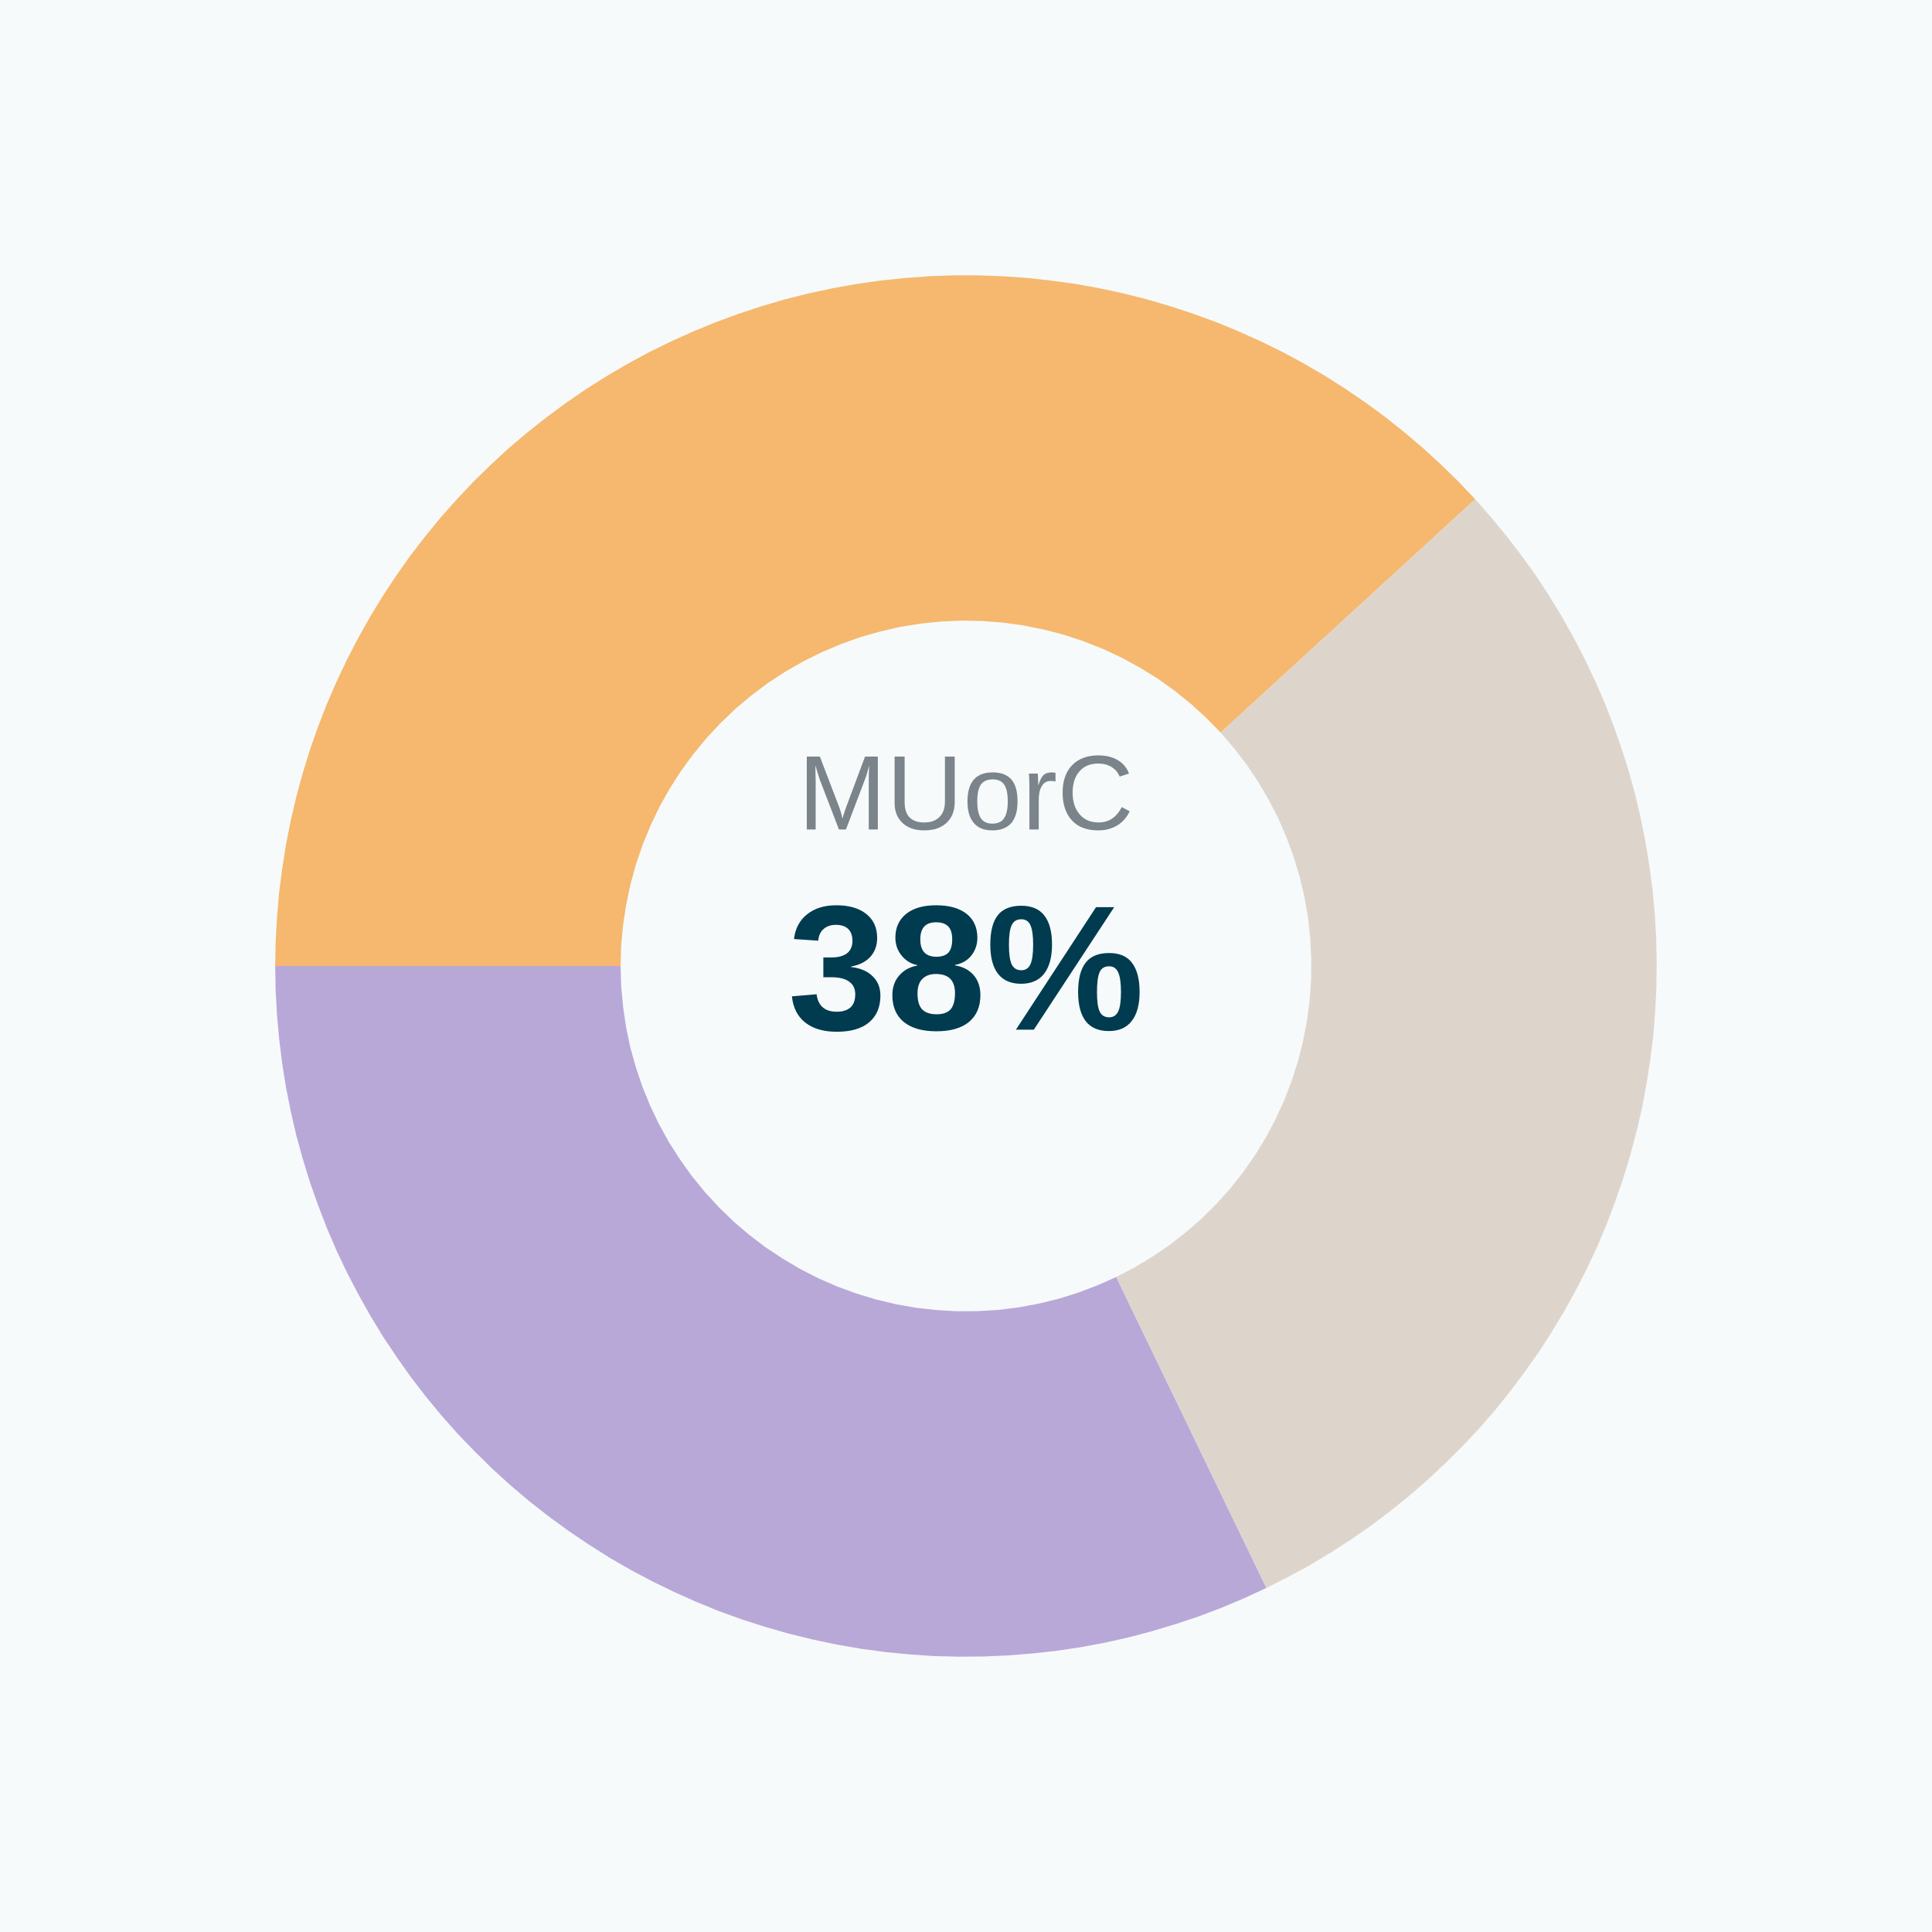
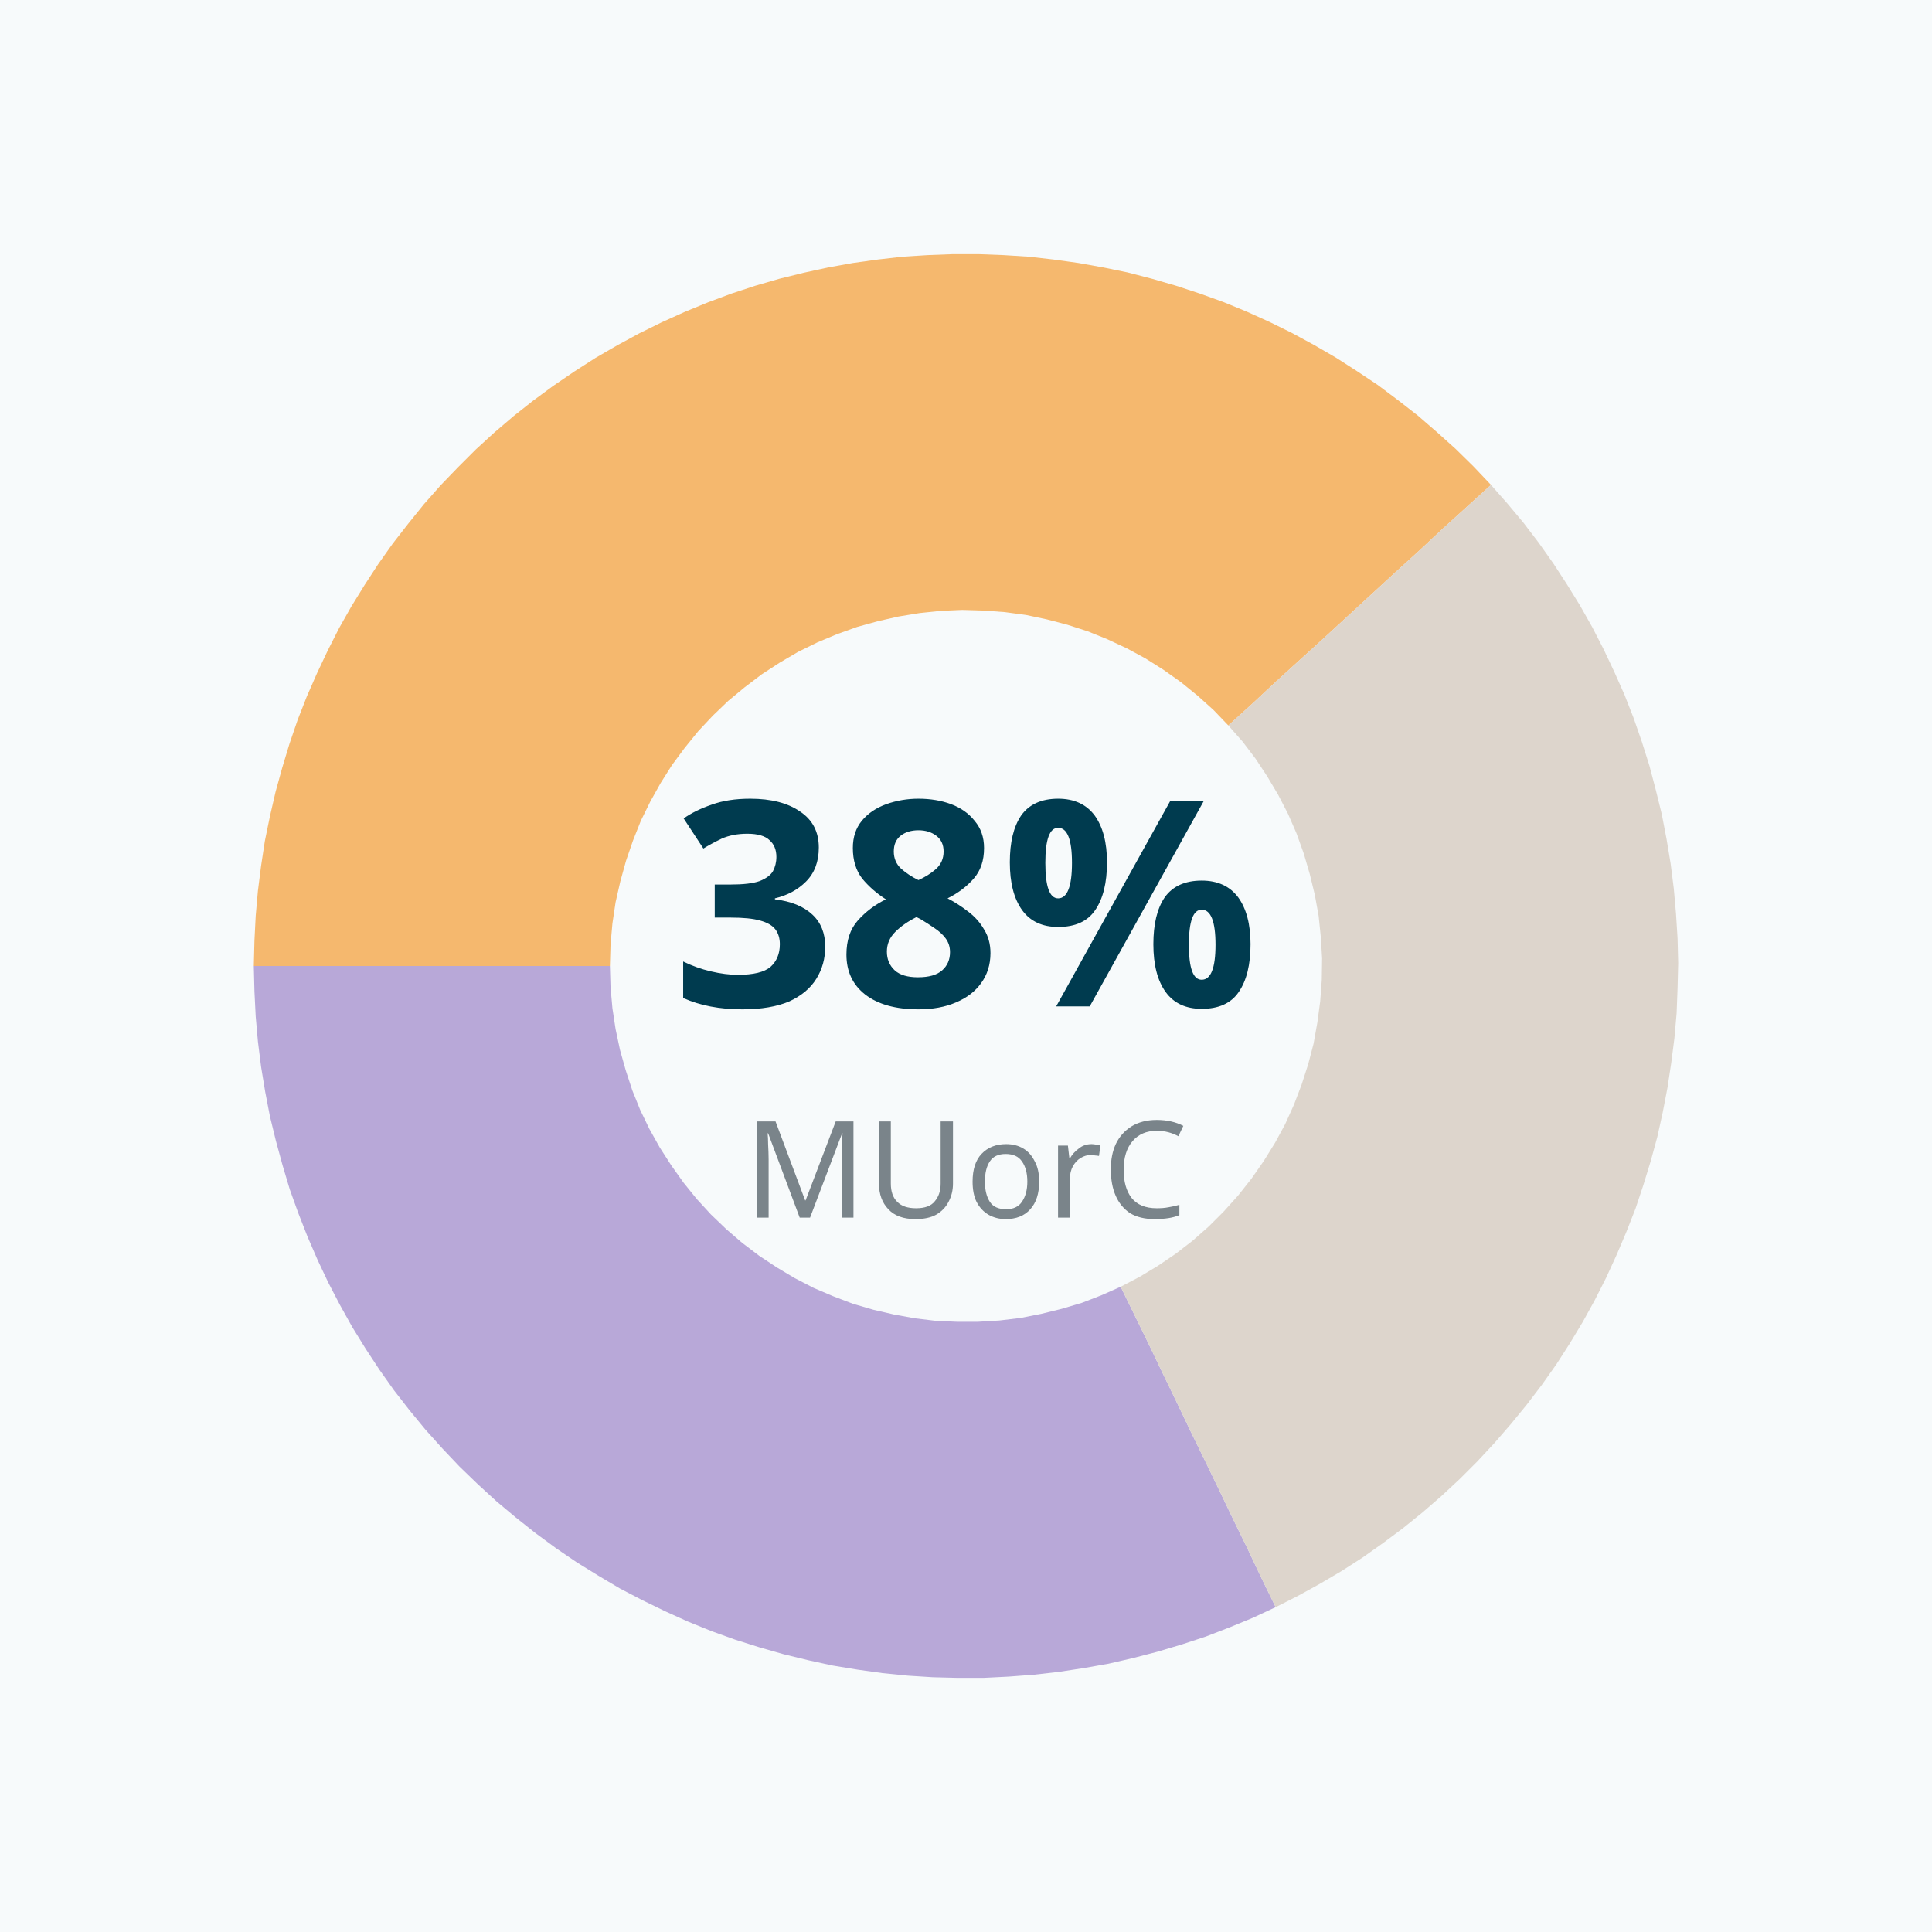
- <svg xmlns="http://www.w3.org/2000/svg" width="129.60pt" height="129.60pt" viewBox="0 0 129.60 129.60">
+ <svg xmlns="http://www.w3.org/2000/svg" width="61.20pt" height="61.20pt" viewBox="0 0 61.20 61.20">
  <g class="svglite">
    <defs>
      <style type="text/css">
    .svglite line, .svglite polyline, .svglite polygon, .svglite path, .svglite rect, .svglite circle {
      fill: none;
      stroke: #000000;
      stroke-linecap: round;
      stroke-linejoin: round;
      stroke-miterlimit: 10.00;
    }
    .svglite text {
      white-space: pre;
    }
    .svglite g.glyphgroup path {
      fill: inherit;
      stroke: none;
    }
  </style>
    </defs>
    <rect width="100%" height="100%" style="stroke: none; fill: #F7FAFB;" />
    <defs>
-       <clipPath id="cpMC4wMHwxMjkuNjB8MC4wMHwxMjkuNjA=">
-         <rect x="0.00" y="0.00" width="129.60" height="129.60" />
+       <clipPath id="cpMC4wMHw2MS4yMHwwLjAwfDYxLjIw">
+         <rect x="0.00" y="0.00" width="61.20" height="61.20" />
      </clipPath>
    </defs>
-     <g clip-path="url(#cpMC4wMHwxMjkuNjB8MC4wMHwxMjkuNjA=)">
-       <rect x="0.00" y="0" width="129.60" height="129.60" style="stroke-width: 0.00; stroke: none; fill: #F7FAFB;" />
+     <g clip-path="url(#cpMC4wMHw2MS4yMHwwLjAwfDYxLjIw)">
+       <rect x="0.00" y="0.00" width="61.20" height="61.20" style="stroke-width: 0.00; stroke: none; fill: #F7FAFB;" />
    </g>
    <defs>
-       <clipPath id="cpMy45OXwxMjUuNjF8My45OXwxMjUuNjE=">
-         <rect x="3.99" y="3.99" width="121.63" height="121.63" />
+       <clipPath id="cpMS4wMHw2MC4yMHwxLjAwfDYwLjIw">
+         <rect x="1.00" y="1.00" width="59.21" height="59.21" />
      </clipPath>
    </defs>
-     <g clip-path="url(#cpMy45OXwxMjUuNjF8My45OXwxMjUuNjE=)">
-       <polygon points="81.88,49.14 83.43,47.72 84.98,46.30 86.54,44.87 88.09,43.45 89.64,42.03 91.19,40.61 92.75,39.18 94.30,37.76 95.85,36.34 97.40,34.91 98.96,33.49 97.83,32.30 96.66,31.16 95.46,30.06 94.21,29.00 92.93,27.98 91.61,27.01 90.26,26.09 88.88,25.21 87.47,24.39 86.03,23.61 84.56,22.89 83.07,22.22 81.56,21.60 80.02,21.04 78.47,20.53 76.90,20.07 75.31,19.67 73.72,19.33 72.11,19.04 70.49,18.82 68.86,18.64 67.23,18.53 65.60,18.47 63.96,18.47 62.33,18.53 60.70,18.65 59.07,18.82 57.45,19.05 55.84,19.34 54.24,19.68 52.66,20.08 51.09,20.54 49.54,21.05 48.00,21.62 46.49,22.24 45.00,22.91 43.53,23.63 42.09,24.41 40.68,25.24 39.30,26.11 37.95,27.04 36.64,28.01 35.36,29.02 34.11,30.08 32.91,31.19 31.74,32.33 30.62,33.52 29.53,34.75 28.50,36.01 27.50,37.31 26.56,38.64 25.66,40.01 24.81,41.40 24.01,42.83 23.26,44.28 22.56,45.76 21.91,47.26 21.32,48.79 20.78,50.33 20.30,51.89 19.87,53.47 19.50,55.06 19.18,56.67 18.93,58.28 18.72,59.90 18.58,61.53 18.49,63.17 18.46,64.80 20.57,64.80 22.68,64.80 24.78,64.80 26.89,64.80 29.00,64.80 31.10,64.80 33.21,64.80 35.31,64.80 37.42,64.80 39.53,64.80 41.63,64.80 41.67,63.41 41.80,62.03 42.01,60.65 42.30,59.29 42.67,57.95 43.12,56.64 43.65,55.35 44.25,54.10 44.93,52.89 45.68,51.72 46.50,50.60 47.38,49.53 48.33,48.51 49.33,47.55 50.40,46.65 51.51,45.82 52.67,45.06 53.88,44.37 55.12,43.75 56.40,43.21 57.71,42.74 59.05,42.36 60.40,42.05 61.77,41.83 63.16,41.69 64.54,41.63 65.93,41.66 67.32,41.77 68.69,41.96 70.06,42.24 71.40,42.59 72.72,43.03 74.01,43.54 75.27,44.13 76.49,44.80 77.67,45.53 78.80,46.34 79.88,47.21 80.91,48.15 " style="stroke-width: 1.07; stroke: none; stroke-linecap: butt; stroke-linejoin: miter; fill: #F5B86E;" />
-       <polygon points="41.63,64.80 39.53,64.80 37.42,64.80 35.31,64.80 33.21,64.80 31.10,64.80 29.00,64.80 26.89,64.80 24.78,64.80 22.68,64.80 20.57,64.80 18.46,64.80 18.49,66.44 18.58,68.08 18.73,69.72 18.93,71.35 19.19,72.97 19.51,74.58 19.88,76.18 20.32,77.77 20.80,79.33 21.35,80.88 21.94,82.41 22.59,83.92 23.30,85.41 24.06,86.86 24.86,88.29 25.72,89.70 26.63,91.06 27.58,92.40 28.58,93.70 29.63,94.97 30.72,96.20 31.86,97.38 33.03,98.53 34.25,99.64 35.50,100.70 36.79,101.71 38.12,102.68 39.48,103.60 40.87,104.48 42.29,105.30 43.74,106.07 45.22,106.79 46.72,107.46 48.24,108.08 49.79,108.64 51.35,109.14 52.93,109.59 54.52,109.98 56.13,110.32 57.75,110.60 59.38,110.82 61.01,110.98 62.65,111.09 64.29,111.13 65.94,111.12 67.58,111.05 69.21,110.92 70.85,110.74 72.47,110.50 74.09,110.20 75.69,109.84 77.28,109.42 78.85,108.95 80.41,108.43 81.94,107.85 83.46,107.21 84.95,106.52 84.04,104.63 83.12,102.73 82.20,100.83 81.29,98.94 80.37,97.04 79.46,95.14 78.54,93.25 77.62,91.35 76.71,89.46 75.79,87.56 74.88,85.66 73.62,86.22 72.33,86.71 71.02,87.12 69.68,87.45 68.33,87.70 66.96,87.87 65.59,87.95 64.21,87.96 62.83,87.88 61.47,87.73 60.11,87.49 58.77,87.17 57.45,86.77 56.16,86.30 54.90,85.75 53.67,85.12 52.49,84.42 51.34,83.66 50.24,82.82 49.20,81.93 48.21,80.97 47.28,79.96 46.41,78.89 45.61,77.77 44.87,76.61 44.20,75.40 43.61,74.16 43.09,72.89 42.65,71.58 42.28,70.26 42.00,68.91 41.80,67.55 41.67,66.18 " style="stroke-width: 1.07; stroke: none; stroke-linecap: butt; stroke-linejoin: miter; fill: #B8A8D8;" />
-       <polygon points="74.88,85.66 75.79,87.56 76.71,89.46 77.62,91.35 78.54,93.25 79.46,95.14 80.37,97.04 81.29,98.94 82.20,100.83 83.12,102.73 84.04,104.63 84.95,106.52 86.40,105.79 87.83,105.01 89.23,104.17 90.60,103.29 91.94,102.36 93.24,101.38 94.51,100.36 95.74,99.29 96.93,98.18 98.08,97.04 99.20,95.85 100.27,94.62 101.29,93.35 102.27,92.05 103.21,90.72 104.09,89.35 104.93,87.96 105.72,86.53 106.46,85.08 107.15,83.61 107.78,82.11 108.36,80.58 108.89,79.04 109.36,77.49 109.78,75.91 110.15,74.32 110.45,72.72 110.70,71.12 110.90,69.50 111.03,67.88 111.11,66.25 111.13,64.62 111.10,62.99 111.01,61.37 110.86,59.74 110.65,58.13 110.39,56.52 110.07,54.93 109.70,53.34 109.27,51.77 108.78,50.22 108.24,48.68 107.65,47.16 107.00,45.67 106.30,44.20 105.55,42.75 104.75,41.33 103.90,39.94 103.01,38.58 102.06,37.26 101.07,35.97 100.03,34.71 98.96,33.49 97.40,34.91 95.85,36.34 94.30,37.76 92.75,39.18 91.19,40.61 89.64,42.03 88.09,43.45 86.54,44.87 84.98,46.30 83.43,47.72 81.88,49.14 82.79,50.20 83.63,51.30 84.41,52.46 85.11,53.66 85.75,54.90 86.30,56.18 86.78,57.48 87.18,58.82 87.50,60.17 87.74,61.54 87.89,62.93 87.96,64.32 87.95,65.71 87.85,67.10 87.67,68.48 87.41,69.84 87.07,71.19 86.64,72.52 86.14,73.82 85.56,75.08 84.91,76.31 84.18,77.50 83.38,78.64 82.52,79.73 81.59,80.77 80.60,81.75 79.55,82.66 78.45,83.52 77.30,84.30 76.11,85.02 " style="stroke-width: 1.07; stroke: none; stroke-linecap: butt; stroke-linejoin: miter; fill: #DDD5CC;" />
-       <text x="64.80" y="69.07" text-anchor="middle" style="font-size: 11.95px; font-weight: bold;fill: #003B4F; font-family: &quot;Arial&quot;;" textLength="23.89px" lengthAdjust="spacingAndGlyphs">38%</text>
-       <text x="64.80" y="55.64" text-anchor="middle" style="font-size: 7.11px;fill: #7A848A; font-family: &quot;Arial&quot;;" textLength="22.53px" lengthAdjust="spacingAndGlyphs">MUorC</text>
+     <g clip-path="url(#cpMS4wMHw2MC4yMHwxLjAwfDYwLjIw)">
+       <polygon points="38.91,22.98 39.67,22.29 40.42,21.59 41.18,20.90 41.94,20.21 42.69,19.52 43.45,18.82 44.20,18.13 44.96,17.44 45.71,16.74 46.47,16.05 47.23,15.36 46.68,14.78 46.11,14.22 45.52,13.69 44.92,13.17 44.29,12.68 43.65,12.20 42.99,11.76 42.32,11.33 41.63,10.93 40.93,10.55 40.22,10.20 39.49,9.87 38.76,9.57 38.01,9.30 37.25,9.05 36.49,8.83 35.72,8.63 34.94,8.47 34.16,8.33 33.37,8.22 32.58,8.13 31.78,8.08 30.99,8.05 30.19,8.05 29.40,8.08 28.60,8.13 27.81,8.22 27.02,8.33 26.24,8.47 25.46,8.64 24.69,8.83 23.93,9.05 23.17,9.30 22.42,9.58 21.69,9.88 20.96,10.21 20.25,10.56 19.55,10.94 18.86,11.34 18.19,11.77 17.53,12.22 16.89,12.69 16.27,13.18 15.66,13.70 15.07,14.24 14.51,14.80 13.96,15.37 13.43,15.97 12.93,16.59 12.44,17.22 11.98,17.87 11.55,18.53 11.13,19.21 10.74,19.90 10.38,20.61 10.04,21.33 9.72,22.06 9.43,22.80 9.17,23.56 8.94,24.32 8.73,25.08 8.55,25.86 8.39,26.64 8.27,27.43 8.17,28.22 8.10,29.01 8.06,29.80 8.04,30.60 9.07,30.60 10.10,30.60 11.12,30.60 12.15,30.60 13.17,30.60 14.20,30.60 15.22,30.60 16.25,30.60 17.27,30.60 18.30,30.60 19.32,30.60 19.34,29.92 19.40,29.25 19.50,28.58 19.65,27.92 19.83,27.27 20.05,26.63 20.30,26.00 20.60,25.39 20.93,24.80 21.29,24.23 21.69,23.69 22.12,23.16 22.58,22.67 23.07,22.20 23.59,21.77 24.13,21.36 24.70,20.99 25.28,20.65 25.89,20.35 26.51,20.09 27.15,19.86 27.80,19.68 28.46,19.53 29.13,19.42 29.80,19.35 30.48,19.32 31.15,19.34 31.83,19.39 32.50,19.48 33.16,19.62 33.81,19.79 34.46,20.00 35.08,20.25 35.70,20.54 36.29,20.86 36.86,21.22 37.41,21.61 37.94,22.04 38.44,22.49 " style="stroke-width: 1.07; stroke: none; stroke-linecap: butt; stroke-linejoin: miter; fill: #F5B86E;" />
+       <polygon points="19.32,30.60 18.30,30.60 17.27,30.60 16.25,30.60 15.22,30.60 14.20,30.60 13.17,30.60 12.15,30.60 11.12,30.60 10.10,30.60 9.07,30.60 8.04,30.60 8.06,31.40 8.10,32.20 8.17,32.99 8.27,33.79 8.40,34.58 8.55,35.36 8.74,36.14 8.95,36.91 9.18,37.68 9.45,38.43 9.74,39.17 10.06,39.91 10.40,40.63 10.77,41.34 11.16,42.04 11.58,42.72 12.02,43.39 12.48,44.04 12.97,44.67 13.48,45.29 14.01,45.88 14.56,46.46 15.14,47.02 15.73,47.56 16.34,48.07 16.97,48.57 17.61,49.04 18.27,49.49 18.95,49.91 19.64,50.32 20.35,50.69 21.07,51.04 21.80,51.37 22.54,51.67 23.29,51.94 24.05,52.18 24.82,52.40 25.60,52.59 26.38,52.76 27.17,52.89 27.96,53.00 28.76,53.08 29.55,53.13 30.35,53.15 31.15,53.15 31.95,53.11 32.75,53.05 33.54,52.96 34.33,52.84 35.12,52.70 35.90,52.52 36.67,52.32 37.44,52.09 38.20,51.84 38.95,51.55 39.68,51.25 40.41,50.91 39.96,49.99 39.52,49.06 39.07,48.14 38.63,47.22 38.18,46.29 37.73,45.37 37.29,44.45 36.84,43.52 36.40,42.60 35.95,41.68 35.50,40.76 34.89,41.03 34.27,41.27 33.63,41.46 32.98,41.62 32.32,41.75 31.65,41.83 30.98,41.87 30.31,41.87 29.64,41.84 28.98,41.76 28.32,41.64 27.67,41.49 27.02,41.30 26.39,41.06 25.78,40.80 25.18,40.49 24.61,40.15 24.05,39.78 23.51,39.37 23.01,38.94 22.52,38.47 22.07,37.98 21.65,37.46 21.26,36.91 20.90,36.35 20.57,35.76 20.28,35.16 20.03,34.54 19.82,33.90 19.64,33.26 19.50,32.60 19.40,31.94 19.34,31.27 " style="stroke-width: 1.07; stroke: none; stroke-linecap: butt; stroke-linejoin: miter; fill: #B8A8D8;" />
+       <polygon points="35.50,40.76 35.95,41.68 36.40,42.60 36.84,43.52 37.29,44.45 37.73,45.37 38.18,46.29 38.63,47.22 39.07,48.14 39.52,49.06 39.96,49.99 40.41,50.91 41.12,50.55 41.81,50.17 42.49,49.77 43.16,49.34 43.81,48.88 44.44,48.41 45.06,47.91 45.66,47.39 46.24,46.85 46.80,46.29 47.34,45.71 47.86,45.11 48.36,44.50 48.84,43.87 49.30,43.22 49.73,42.55 50.14,41.87 50.52,41.18 50.88,40.47 51.21,39.75 51.52,39.02 51.81,38.28 52.06,37.53 52.29,36.78 52.50,36.01 52.67,35.24 52.82,34.46 52.94,33.67 53.04,32.89 53.11,32.10 53.14,31.31 53.16,30.51 53.14,29.72 53.09,28.93 53.02,28.14 52.92,27.35 52.79,26.57 52.64,25.79 52.45,25.02 52.25,24.26 52.01,23.50 51.75,22.75 51.46,22.01 51.14,21.29 50.80,20.57 50.44,19.87 50.05,19.18 49.63,18.50 49.20,17.84 48.74,17.19 48.26,16.56 47.75,15.95 47.23,15.36 46.47,16.05 45.71,16.74 44.96,17.44 44.20,18.13 43.45,18.82 42.69,19.52 41.94,20.21 41.18,20.90 40.42,21.59 39.67,22.29 38.91,22.98 39.36,23.49 39.77,24.03 40.14,24.59 40.49,25.18 40.80,25.78 41.07,26.40 41.30,27.04 41.49,27.69 41.65,28.35 41.77,29.01 41.84,29.69 41.88,30.36 41.87,31.04 41.82,31.72 41.73,32.39 41.61,33.06 41.44,33.71 41.23,34.36 40.99,34.99 40.71,35.61 40.39,36.20 40.03,36.78 39.64,37.34 39.22,37.87 38.77,38.37 38.29,38.85 37.78,39.30 37.25,39.71 36.69,40.09 36.11,40.44 " style="stroke-width: 1.07; stroke: none; stroke-linecap: butt; stroke-linejoin: miter; fill: #DDD5CC;" />
+       <text x="30.60" y="31.88" text-anchor="middle" style="font-size: 9.10px; font-weight: bold;fill: #003B4F; font-family: &quot;Poppins&quot;;" textLength="19.30px" lengthAdjust="spacingAndGlyphs">38%</text>
+       <text x="30.60" y="38.57" text-anchor="middle" style="font-size: 4.27px;fill: #7A848A; font-family: &quot;Poppins&quot;;" textLength="14.17px" lengthAdjust="spacingAndGlyphs">MUorC</text>
    </g>
-     <g clip-path="url(#cpMC4wMHwxMjkuNjB8MC4wMHwxMjkuNjA=)">
+     <g clip-path="url(#cpMC4wMHw2MS4yMHwwLjAwfDYxLjIw)">
</g>
  </g>
</svg>
